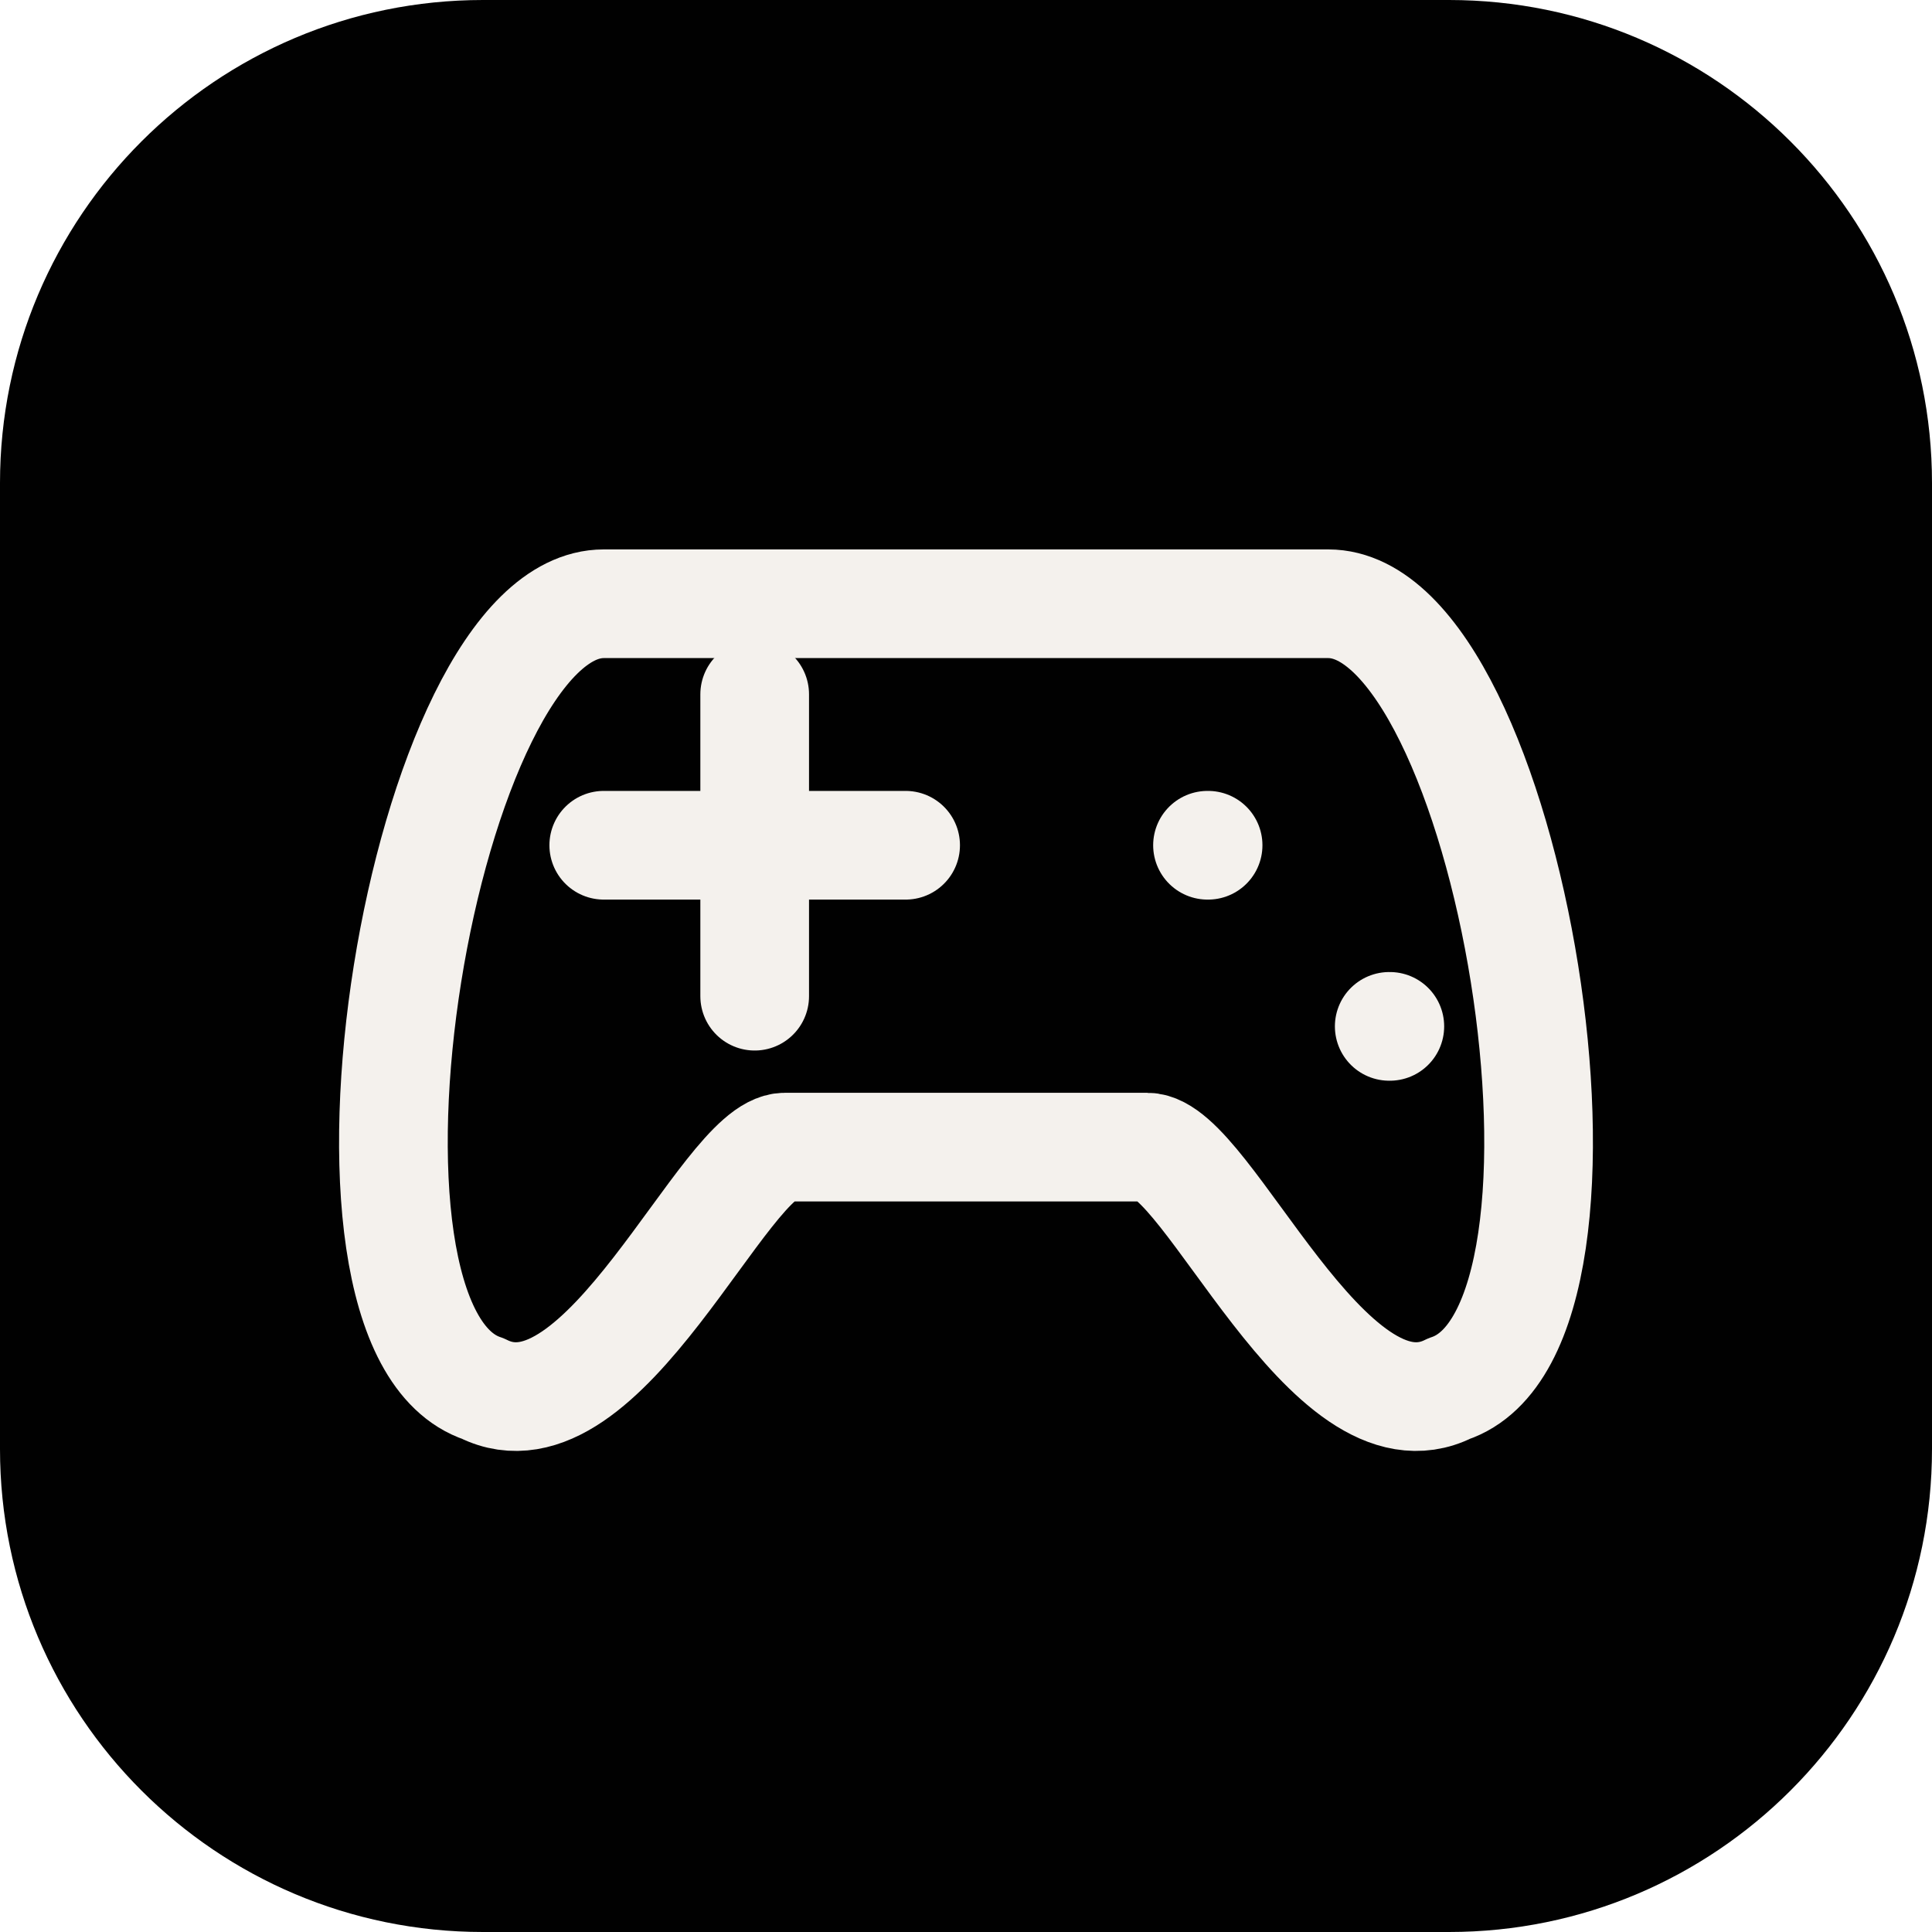
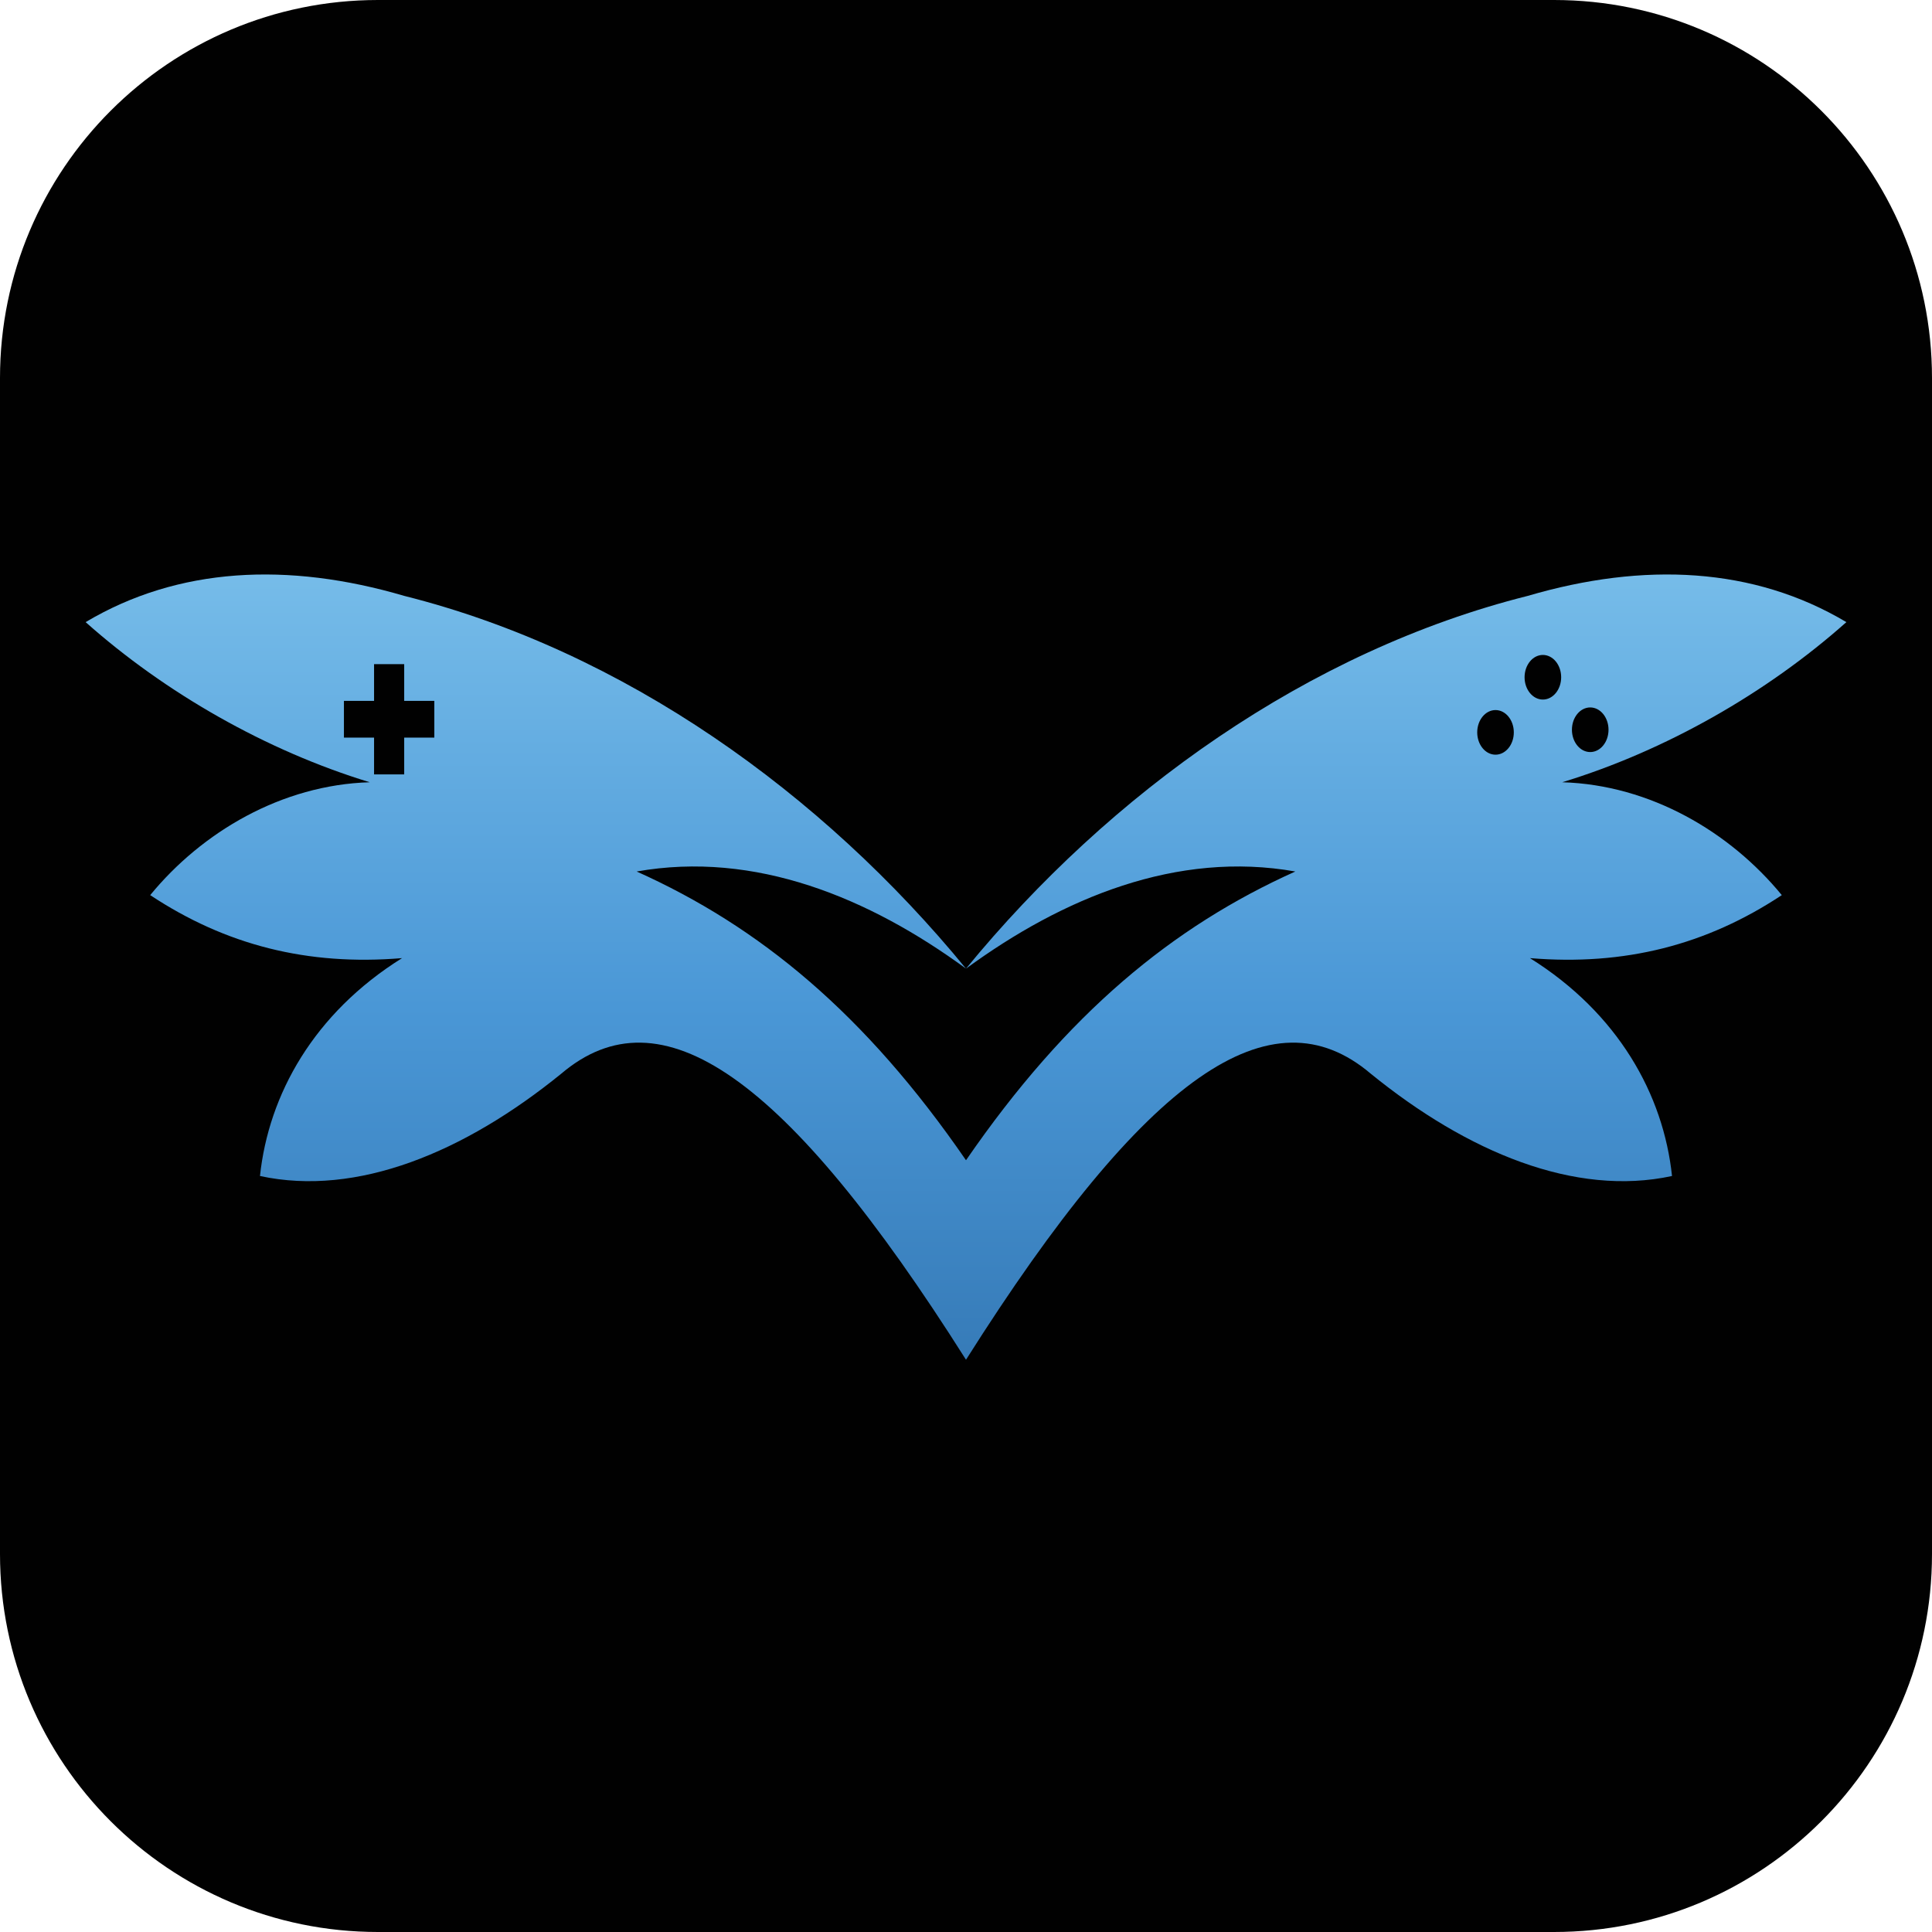
- <svg xmlns="http://www.w3.org/2000/svg" viewBox="0 0 32 32">
-   <rect width="32" height="32" rx="8" fill="#010101" />
-   <g fill="none" stroke="#f4f1ed" stroke-width="1.8" stroke-linecap="round" stroke-linejoin="round">
-     <path d="M10 10h12c3 0 5 12 2 13-2 1-4-4-5-4h-6c-1 0-3 5-5 4-3-1-1-13 2-13Z" />
-     <path d="M10 14h5m-2.5-2.5v5" />
-     <path d="M20 14h.01m3 3h.01" />
+ <svg xmlns="http://www.w3.org/2000/svg" viewBox="132 122 736 736" role="img" aria-label="PlayHaven logo">
+   <defs>
+     <linearGradient id="wingBlue" x1="0" y1="0" x2="0" y2="1">
+       <stop offset="0%" stop-color="#76BCE9" />
+       <stop offset="55%" stop-color="#4A97D6" />
+       <stop offset="100%" stop-color="#367BB8" />
+     </linearGradient>
+   </defs>
+   <rect x="132" y="122" width="736" height="736" rx="144" fill="#010101" />
+   <g transform="translate(90 40) scale(.82 1)" fill="url(#wingBlue)" fill-rule="evenodd">
+     <path d="M 500 451 C 433 384, 341 330, 239 309 C 185 296, 134 298, 91 319 C 128 346, 175 368, 223 380 C 182 381, 145 399, 121 423 C 156 442, 194 450, 238 447 C 197 468, 176 499, 172 530 C 217 538, 267 521, 312 491 C 358 459, 416 491, 500 600 L 500 524 C 453 468, 404 435, 347 414 C 402 406, 455 424, 500 451 Z M 211 349 h 14 v -14 h 14 v 14 h 14 v 14 h -14 v 14 h -14 v -14 h -14 Z" />
+     <path d="M 500 451 C 433 384, 341 330, 239 309 C 185 296, 134 298, 91 319 C 128 346, 175 368, 223 380 C 182 381, 145 399, 121 423 C 156 442, 194 450, 238 447 C 197 468, 176 499, 172 530 C 217 538, 267 521, 312 491 C 358 459, 416 491, 500 600 L 500 524 C 453 468, 404 435, 347 414 C 402 406, 455 424, 500 451 Z M 240.5 340 A 8.5 8.5 0 1 0 223.5 340 A 8.5 8.5 0 1 0 240.5 340 Z M 218.5 360 A 8.5 8.5 0 1 0 201.5 360 A 8.5 8.5 0 1 0 218.5 360 Z M 262.5 361 A 8.5 8.5 0 1 0 245.5 361 A 8.5 8.5 0 1 0 262.5 361 Z" transform="translate(1000 0) scale(-1 1)" />
  </g>
</svg>
